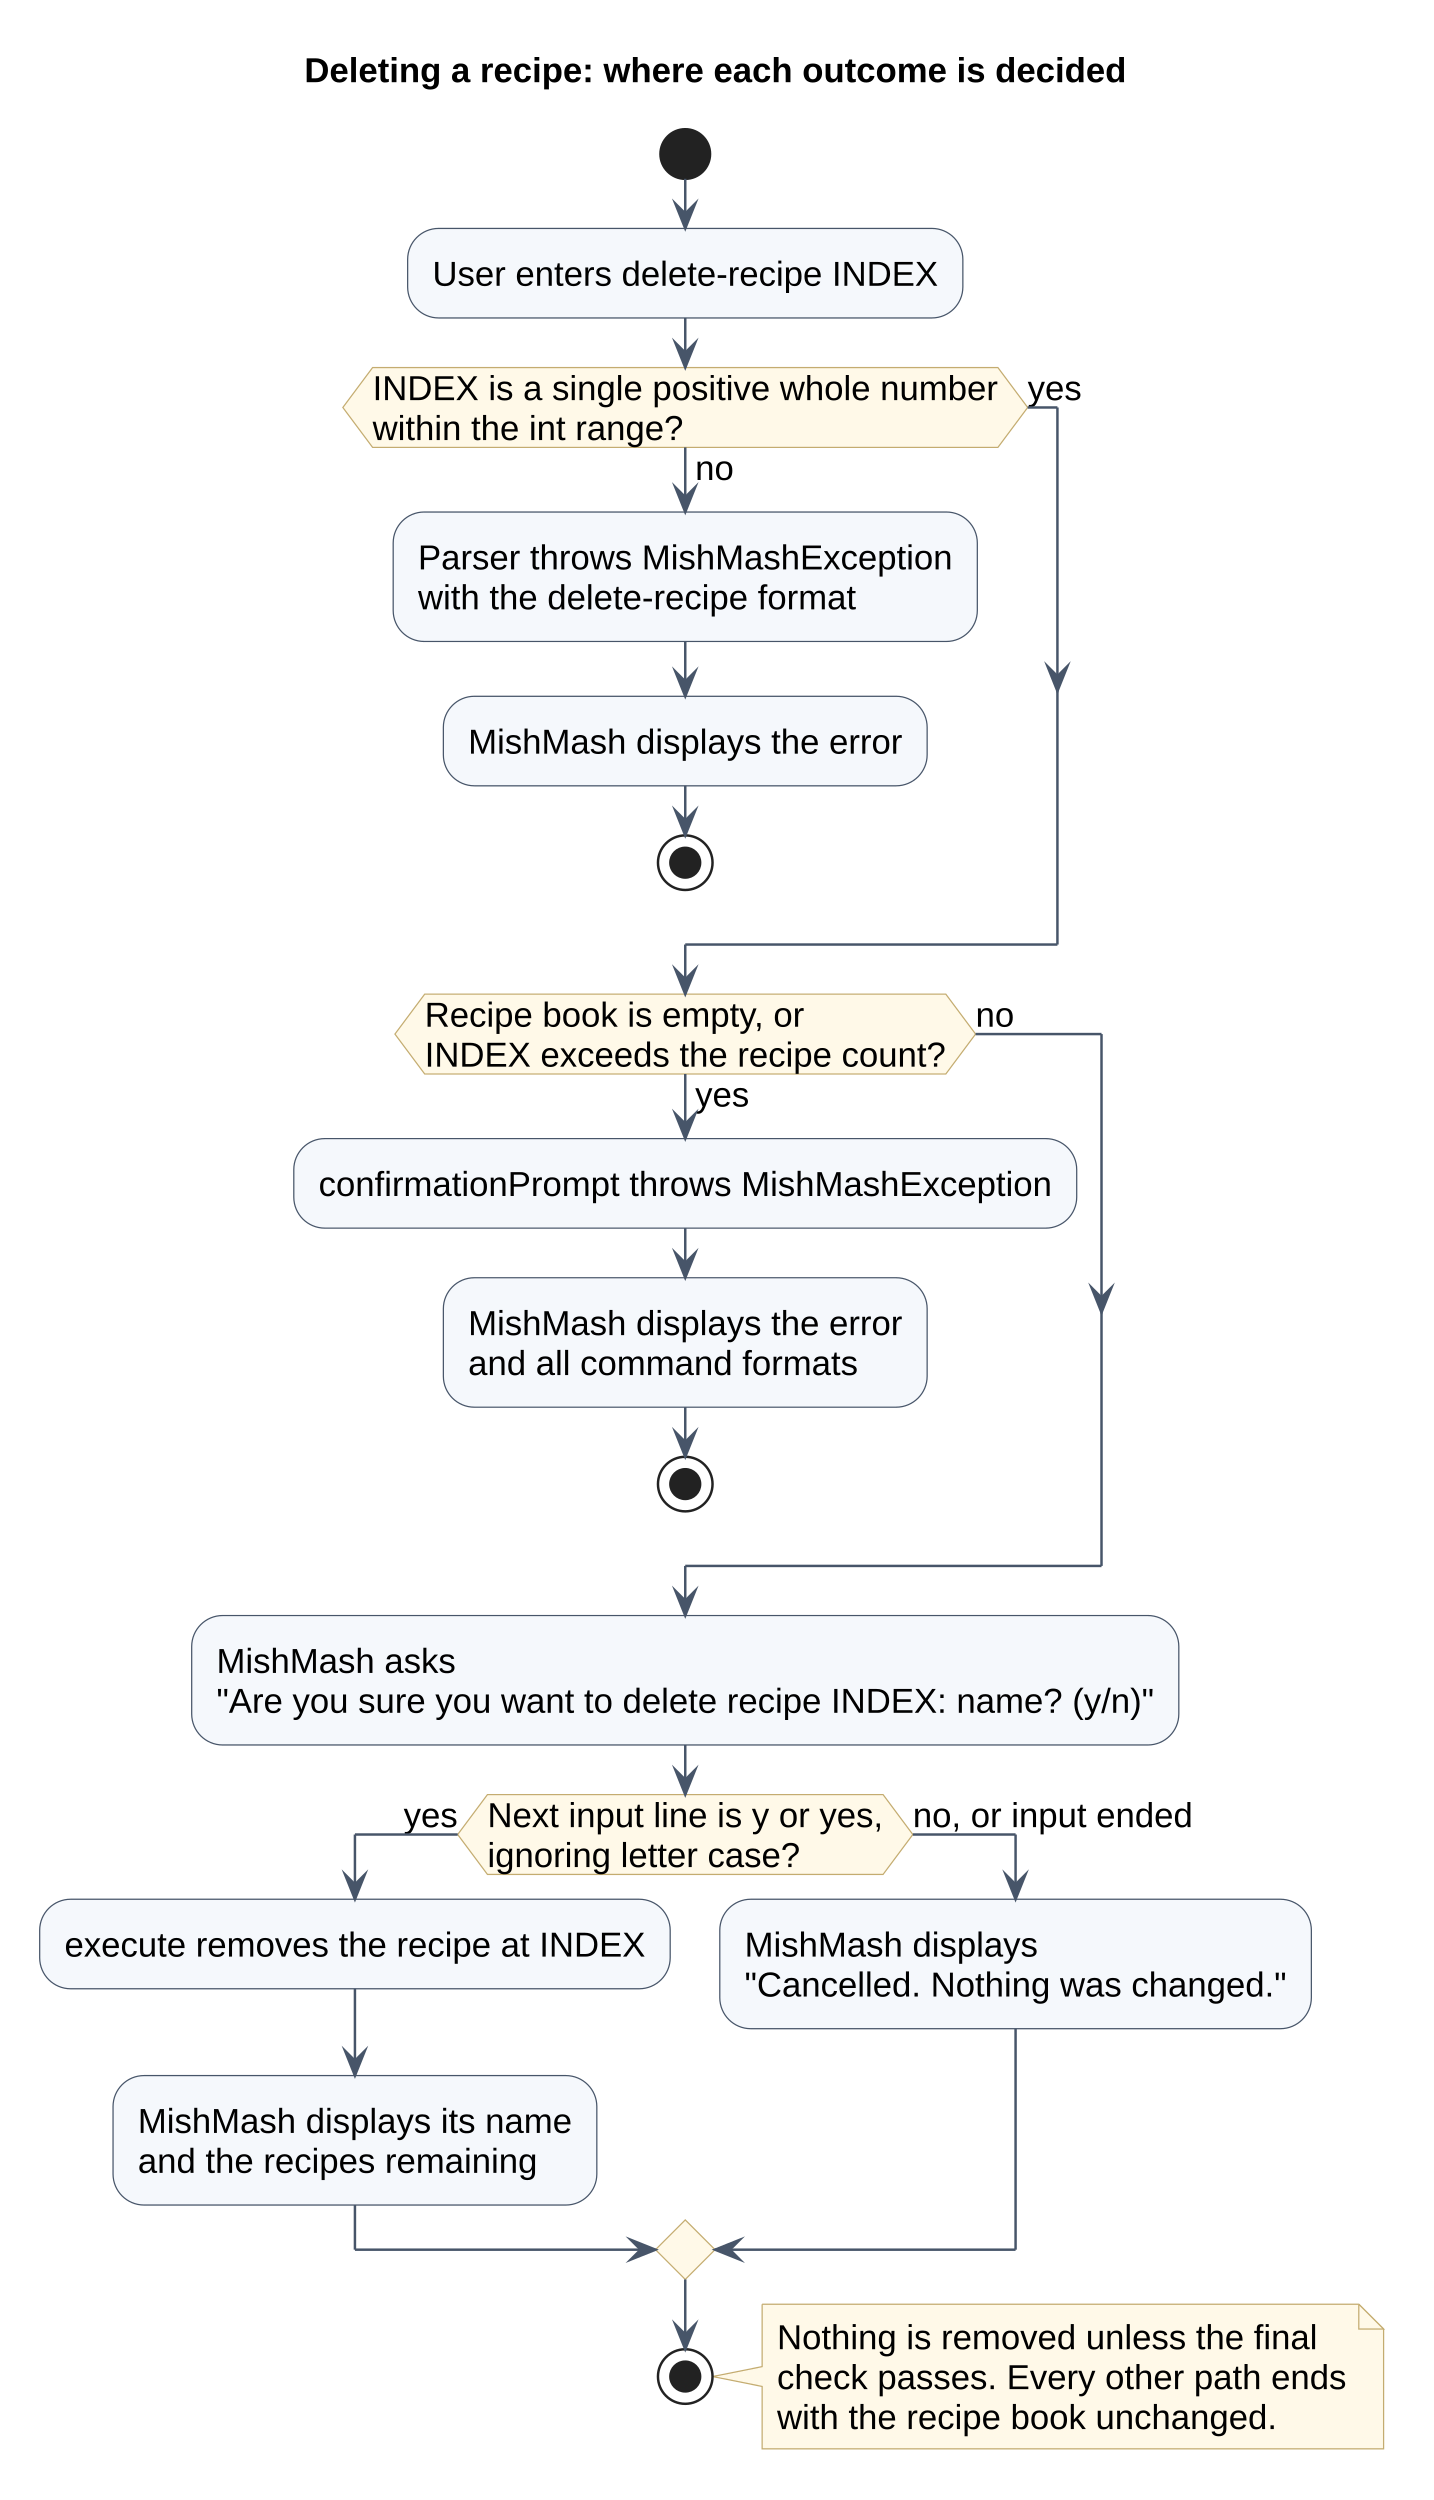
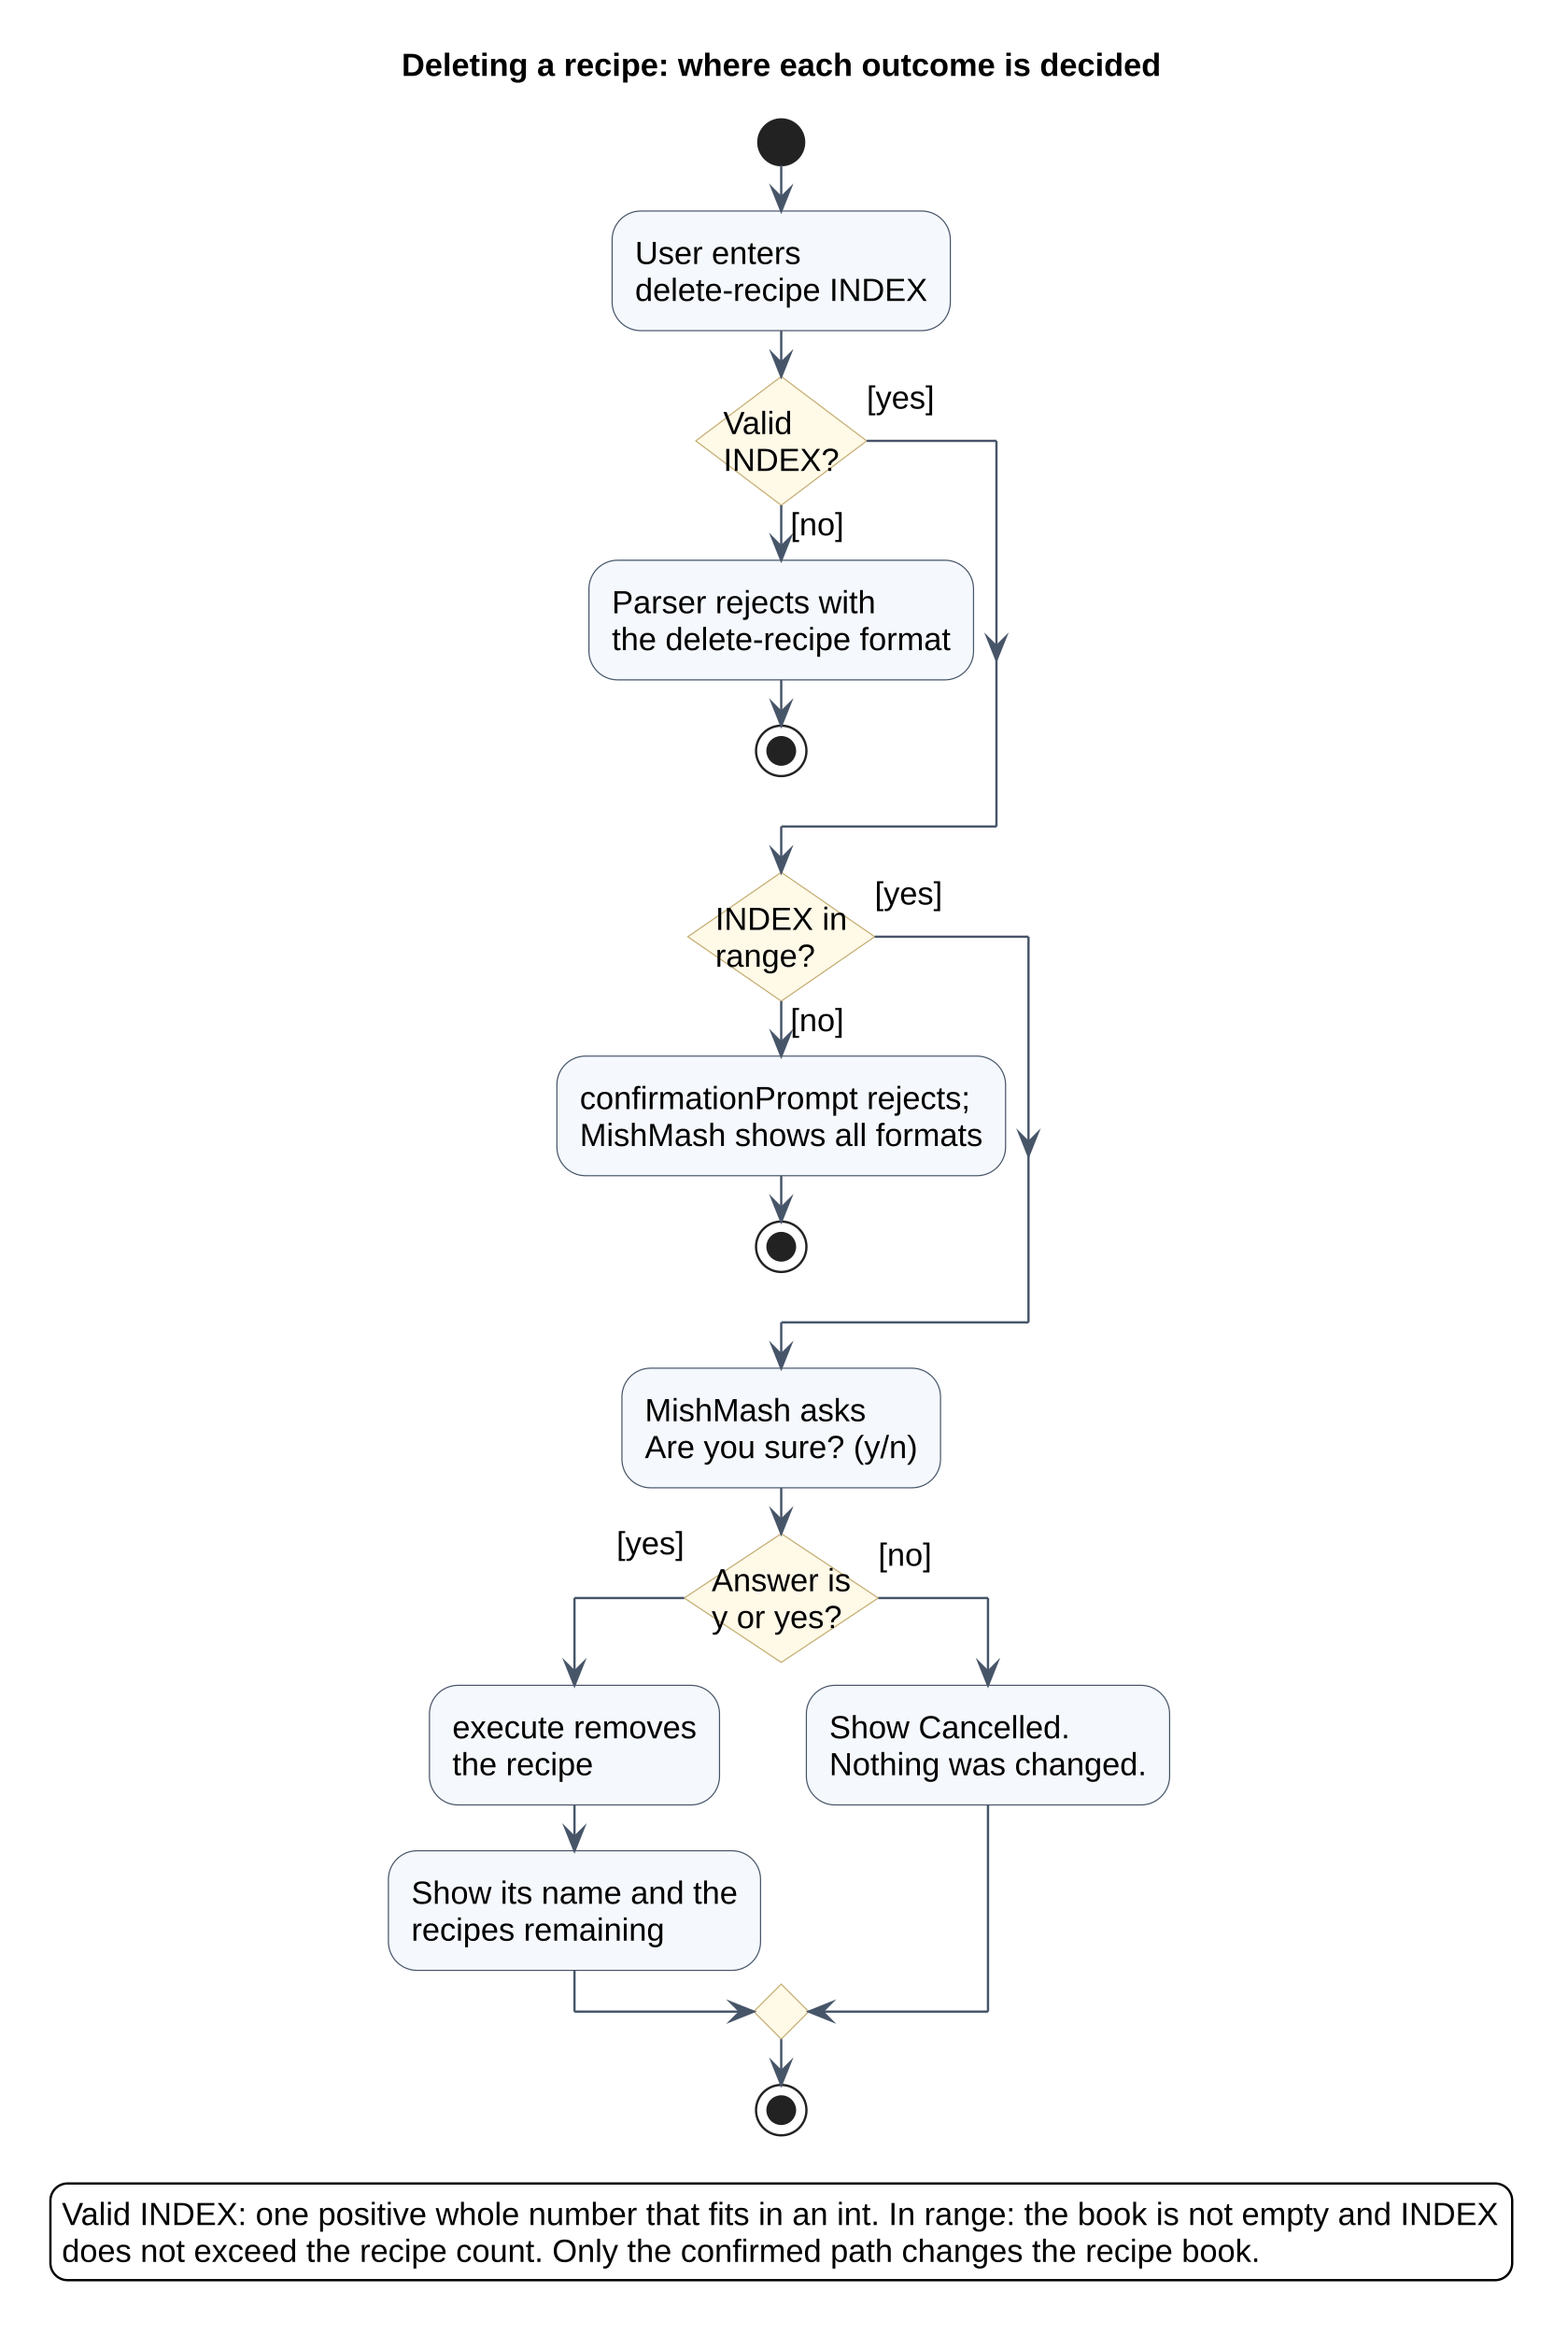
- <svg xmlns="http://www.w3.org/2000/svg" version="1.1" data-diagram-type="ACTIVITY" style="width:578px;height:1008px;background:#FFFFFF;" width="578px" height="1008px" viewBox="0 0 578 1008" zoomAndPan="magnify" preserveAspectRatio="none" contentStyleType="text/css">
+ <svg xmlns="http://www.w3.org/2000/svg" version="1.1" data-diagram-type="ACTIVITY" style="width:684px;height:1019px;background:#FFFFFF;" width="684px" height="1019px" viewBox="0 0 684 1019" zoomAndPan="magnify" preserveAspectRatio="none" contentStyleType="text/css">
  <defs />
  <g font-family="sans-serif" lengthAdjust="spacing">
-     <g class="title" data-source-line="7">
-       <text x="122.713" y="33.132" fill="#000" font-size="14" textLength="331.44" font-weight="700" font-family="Arial">Deleting a recipe: where each outcome is decided</text>
+     <g class="title" data-source-line="8">
+       <text x="175.282" y="33.132" fill="#000" font-size="14" textLength="331.44" font-weight="700" font-family="Arial">Deleting a recipe: where each outcome is decided</text>
    </g>
-     <ellipse cx="276.294" cy="62.099" rx="10" ry="10" fill="#222" style="stroke:#222;stroke-width:1;" />
-     <rect x="164.364" y="92.099" width="223.861" height="36.099" fill="#F5F8FC" style="stroke:#475569;stroke-width:0.5;" rx="12.5" ry="12.5" />
-     <text x="174.364" y="115.23" fill="#000" font-size="14" textLength="203.861" font-family="Arial">User enters delete-recipe INDEX</text>
-     <rect x="158.532" y="206.444" width="235.523" height="52.197" fill="#F5F8FC" style="stroke:#475569;stroke-width:0.5;" rx="12.5" ry="12.5" />
-     <text x="168.532" y="229.576" fill="#000" font-size="14" textLength="215.523" font-family="Arial">Parser throws MishMashException</text>
-     <text x="168.532" y="245.674" fill="#000" font-size="14" textLength="176.641" font-family="Arial">with the delete-recipe format</text>
-     <rect x="178.763" y="280.74" width="195.062" height="36.099" fill="#F5F8FC" style="stroke:#475569;stroke-width:0.5;" rx="12.5" ry="12.5" />
-     <text x="188.763" y="303.872" fill="#000" font-size="14" textLength="175.062" font-family="Arial">MishMash displays the error</text>
-     <ellipse cx="276.294" cy="347.838" rx="11" ry="11" fill="none" style="stroke:#222;stroke-width:1;" />
-     <ellipse cx="276.294" cy="347.838" rx="6" ry="6" fill="#222" style="stroke:#222;stroke-width:1;" />
-     <polygon points="150.236,148.197,402.352,148.197,414.352,164.296,402.352,180.395,150.236,180.395,138.236,164.296,150.236,148.197" fill="#FFF9E8" style="stroke:#C4AC70;stroke-width:0.5;stroke-linejoin:miter;stroke-miterlimit:10;" />
-     <text x="280.294" y="193.526" fill="#000" font-size="14" textLength="15.572" font-family="Arial">no</text>
-     <text x="150.236" y="161.329" fill="#000" font-size="14" textLength="252.116" font-family="Arial">INDEX is a single positive whole number</text>
-     <text x="150.236" y="177.428" fill="#000" font-size="14" textLength="125.303" font-family="Arial">within the int range?</text>
-     <text x="414.352" y="161.329" fill="#000" font-size="14" textLength="21.786" font-family="Arial">yes</text>
-     <rect x="118.46" y="459.085" width="315.668" height="36.099" fill="#F5F8FC" style="stroke:#475569;stroke-width:0.5;" rx="12.5" ry="12.5" />
-     <text x="128.46" y="482.217" fill="#000" font-size="14" textLength="295.668" font-family="Arial">confirmationPrompt throws MishMashException</text>
-     <rect x="178.763" y="515.184" width="195.062" height="52.197" fill="#F5F8FC" style="stroke:#475569;stroke-width:0.5;" rx="12.5" ry="12.5" />
-     <text x="188.763" y="538.315" fill="#000" font-size="14" textLength="175.062" font-family="Arial">MishMash displays the error</text>
-     <text x="188.763" y="554.414" fill="#000" font-size="14" textLength="157.179" font-family="Arial">and all command formats</text>
-     <ellipse cx="276.294" cy="598.381" rx="11" ry="11" fill="none" style="stroke:#222;stroke-width:1;" />
-     <ellipse cx="276.294" cy="598.381" rx="6" ry="6" fill="#222" style="stroke:#222;stroke-width:1;" />
-     <polygon points="171.236,400.838,381.352,400.838,393.352,416.937,381.352,433.036,171.236,433.036,159.236,416.937,171.236,400.838" fill="#FFF9E8" style="stroke:#C4AC70;stroke-width:0.5;stroke-linejoin:miter;stroke-miterlimit:10;" />
-     <text x="280.294" y="446.167" fill="#000" font-size="14" textLength="21.786" font-family="Arial">yes</text>
-     <text x="171.236" y="413.97" fill="#000" font-size="14" textLength="154.068" font-family="Arial">Recipe book is empty, or</text>
-     <text x="171.236" y="430.069" fill="#000" font-size="14" textLength="210.116" font-family="Arial">INDEX exceeds the recipe count?</text>
-     <text x="393.352" y="413.97" fill="#000" font-size="14" textLength="15.572" font-family="Arial">no</text>
-     <rect x="77.291" y="651.381" width="398.007" height="52.197" fill="#F5F8FC" style="stroke:#475569;stroke-width:0.5;" rx="12.5" ry="12.5" />
-     <text x="87.291" y="674.513" fill="#000" font-size="14" textLength="96.469" font-family="Arial">MishMash asks</text>
-     <text x="87.291" y="690.611" fill="#000" font-size="14" textLength="378.007" font-family="Arial">"Are you sure you want to delete recipe INDEX: name? (y/n)"</text>
-     <polygon points="196.539,723.578,356.049,723.578,368.049,739.677,356.049,755.775,196.539,755.775,184.539,739.677,196.539,723.578" fill="#FFF9E8" style="stroke:#C4AC70;stroke-width:0.5;stroke-linejoin:miter;stroke-miterlimit:10;" />
-     <text x="196.539" y="736.71" fill="#000" font-size="14" textLength="159.51" font-family="Arial">Next input line is y or yes,</text>
-     <text x="196.539" y="752.809" fill="#000" font-size="14" textLength="126.075" font-family="Arial">ignoring letter case?</text>
-     <text x="162.753" y="736.71" fill="#000" font-size="14" textLength="21.786" font-family="Arial">yes</text>
-     <text x="368.049" y="736.71" fill="#000" font-size="14" textLength="112.868" font-family="Arial">no, or input ended</text>
-     <rect x="16" y="765.775" width="254.22" height="36.099" fill="#F5F8FC" style="stroke:#475569;stroke-width:0.5;" rx="12.5" ry="12.5" />
-     <text x="26" y="788.907" fill="#000" font-size="14" textLength="234.22" font-family="Arial">execute removes the recipe at INDEX</text>
-     <rect x="45.579" y="836.874" width="195.062" height="52.197" fill="#F5F8FC" style="stroke:#475569;stroke-width:0.5;" rx="12.5" ry="12.5" />
-     <text x="55.579" y="860.006" fill="#000" font-size="14" textLength="175.062" font-family="Arial">MishMash displays its name</text>
-     <text x="55.579" y="876.104" fill="#000" font-size="14" textLength="161.096" font-family="Arial">and the recipes remaining</text>
-     <rect x="290.22" y="765.775" width="238.518" height="52.197" fill="#F5F8FC" style="stroke:#475569;stroke-width:0.5;" rx="12.5" ry="12.5" />
-     <text x="300.22" y="788.907" fill="#000" font-size="14" textLength="118.262" font-family="Arial">MishMash displays</text>
-     <text x="300.22" y="805.006" fill="#000" font-size="14" textLength="218.518" font-family="Arial">"Cancelled. Nothing was changed."</text>
-     <polygon points="276.294,895.071,288.294,907.071,276.294,919.071,264.294,907.071,276.294,895.071" fill="#FFF9E8" style="stroke:#C4AC70;stroke-width:0.5;stroke-linejoin:miter;stroke-miterlimit:10;" />
-     <path d="M307.294,929.071 L307.294,954.219 L287.294,958.219 L307.294,962.219 L307.294,987.367 A0,0 0 0 0 307.294,987.367 L557.865,987.367 A0,0 0 0 0 557.865,987.367 L557.865,939.071 L547.865,929.071 L307.294,929.071 A0,0 0 0 0 307.294,929.071" style="stroke:#C4AC70;stroke-width:0.5;" fill="#FFF9E8" />
-     <path d="M547.865,929.071 L547.865,939.071 L557.865,939.071 L547.865,929.071" style="stroke:#C4AC70;stroke-width:0.5;" fill="#FFF9E8" />
-     <text x="313.294" y="947.203" fill="#000" font-size="14" textLength="217.896" font-family="Arial">Nothing is removed unless the final</text>
-     <text x="313.294" y="963.302" fill="#000" font-size="14" textLength="229.571" font-family="Arial">check passes. Every other path ends</text>
-     <text x="313.294" y="979.4" fill="#000" font-size="14" textLength="201.585" font-family="Arial">with the recipe book unchanged.</text>
-     <ellipse cx="276.294" cy="958.219" rx="11" ry="11" fill="none" style="stroke:#222;stroke-width:1;" />
-     <ellipse cx="276.294" cy="958.219" rx="6" ry="6" fill="#222" style="stroke:#222;stroke-width:1;" />
-     <line x1="276.294" y1="72.099" x2="276.294" y2="92.099" style="stroke:#475569;stroke-width:1;" />
-     <polygon points="272.294,82.099,276.294,92.099,280.294,82.099,276.294,86.099" fill="#475569" style="stroke:#475569;stroke-width:1;stroke-linejoin:miter;stroke-miterlimit:10;" />
-     <line x1="276.294" y1="258.641" x2="276.294" y2="280.74" style="stroke:#475569;stroke-width:1;" />
-     <polygon points="272.294,270.74,276.294,280.74,280.294,270.74,276.294,274.74" fill="#475569" style="stroke:#475569;stroke-width:1;stroke-linejoin:miter;stroke-miterlimit:10;" />
-     <line x1="276.294" y1="316.838" x2="276.294" y2="336.838" style="stroke:#475569;stroke-width:1;" />
-     <polygon points="272.294,326.838,276.294,336.838,280.294,326.838,276.294,330.838" fill="#475569" style="stroke:#475569;stroke-width:1;stroke-linejoin:miter;stroke-miterlimit:10;" />
-     <line x1="276.294" y1="180.395" x2="276.294" y2="206.444" style="stroke:#475569;stroke-width:1;" />
-     <polygon points="272.294,196.444,276.294,206.444,280.294,196.444,276.294,200.444" fill="#475569" style="stroke:#475569;stroke-width:1;stroke-linejoin:miter;stroke-miterlimit:10;" />
-     <line x1="414.352" y1="164.296" x2="426.352" y2="164.296" style="stroke:#475569;stroke-width:1;" />
-     <polygon points="422.352,268.641,426.352,278.641,430.352,268.641,426.352,272.641" fill="#475569" style="stroke:#475569;stroke-width:1;stroke-linejoin:miter;stroke-miterlimit:10;" />
-     <line x1="426.352" y1="164.296" x2="426.352" y2="380.838" style="stroke:#475569;stroke-width:1;" />
-     <line x1="426.352" y1="380.838" x2="276.294" y2="380.838" style="stroke:#475569;stroke-width:1;" />
-     <line x1="276.294" y1="380.838" x2="276.294" y2="400.838" style="stroke:#475569;stroke-width:1;" />
-     <polygon points="272.294,390.838,276.294,400.838,280.294,390.838,276.294,394.838" fill="#475569" style="stroke:#475569;stroke-width:1;stroke-linejoin:miter;stroke-miterlimit:10;" />
-     <line x1="276.294" y1="128.197" x2="276.294" y2="148.197" style="stroke:#475569;stroke-width:1;" />
-     <polygon points="272.294,138.197,276.294,148.197,280.294,138.197,276.294,142.197" fill="#475569" style="stroke:#475569;stroke-width:1;stroke-linejoin:miter;stroke-miterlimit:10;" />
-     <line x1="276.294" y1="495.184" x2="276.294" y2="515.184" style="stroke:#475569;stroke-width:1;" />
-     <polygon points="272.294,505.184,276.294,515.184,280.294,505.184,276.294,509.184" fill="#475569" style="stroke:#475569;stroke-width:1;stroke-linejoin:miter;stroke-miterlimit:10;" />
-     <line x1="276.294" y1="567.381" x2="276.294" y2="587.381" style="stroke:#475569;stroke-width:1;" />
-     <polygon points="272.294,577.381,276.294,587.381,280.294,577.381,276.294,581.381" fill="#475569" style="stroke:#475569;stroke-width:1;stroke-linejoin:miter;stroke-miterlimit:10;" />
-     <line x1="276.294" y1="433.036" x2="276.294" y2="459.085" style="stroke:#475569;stroke-width:1;" />
-     <polygon points="272.294,449.085,276.294,459.085,280.294,449.085,276.294,453.085" fill="#475569" style="stroke:#475569;stroke-width:1;stroke-linejoin:miter;stroke-miterlimit:10;" />
-     <line x1="393.352" y1="416.937" x2="444.128" y2="416.937" style="stroke:#475569;stroke-width:1;" />
-     <polygon points="440.128,519.184,444.128,529.184,448.128,519.184,444.128,523.184" fill="#475569" style="stroke:#475569;stroke-width:1;stroke-linejoin:miter;stroke-miterlimit:10;" />
-     <line x1="444.128" y1="416.937" x2="444.128" y2="631.381" style="stroke:#475569;stroke-width:1;" />
-     <line x1="444.128" y1="631.381" x2="276.294" y2="631.381" style="stroke:#475569;stroke-width:1;" />
-     <line x1="276.294" y1="631.381" x2="276.294" y2="651.381" style="stroke:#475569;stroke-width:1;" />
-     <polygon points="272.294,641.381,276.294,651.381,280.294,641.381,276.294,645.381" fill="#475569" style="stroke:#475569;stroke-width:1;stroke-linejoin:miter;stroke-miterlimit:10;" />
-     <line x1="143.11" y1="801.874" x2="143.11" y2="836.874" style="stroke:#475569;stroke-width:1;" />
-     <polygon points="139.11,826.874,143.11,836.874,147.11,826.874,143.11,830.874" fill="#475569" style="stroke:#475569;stroke-width:1;stroke-linejoin:miter;stroke-miterlimit:10;" />
-     <line x1="184.539" y1="739.677" x2="143.11" y2="739.677" style="stroke:#475569;stroke-width:1;" />
-     <line x1="143.11" y1="739.677" x2="143.11" y2="765.775" style="stroke:#475569;stroke-width:1;" />
-     <polygon points="139.11,755.775,143.11,765.775,147.11,755.775,143.11,759.775" fill="#475569" style="stroke:#475569;stroke-width:1;stroke-linejoin:miter;stroke-miterlimit:10;" />
-     <line x1="368.049" y1="739.677" x2="409.479" y2="739.677" style="stroke:#475569;stroke-width:1;" />
-     <line x1="409.479" y1="739.677" x2="409.479" y2="765.775" style="stroke:#475569;stroke-width:1;" />
-     <polygon points="405.479,755.775,409.479,765.775,413.479,755.775,409.479,759.775" fill="#475569" style="stroke:#475569;stroke-width:1;stroke-linejoin:miter;stroke-miterlimit:10;" />
-     <line x1="143.11" y1="889.071" x2="143.11" y2="907.071" style="stroke:#475569;stroke-width:1;" />
-     <line x1="143.11" y1="907.071" x2="264.294" y2="907.071" style="stroke:#475569;stroke-width:1;" />
-     <polygon points="254.294,903.071,264.294,907.071,254.294,911.071,258.294,907.071" fill="#475569" style="stroke:#475569;stroke-width:1;stroke-linejoin:miter;stroke-miterlimit:10;" />
-     <line x1="409.479" y1="817.973" x2="409.479" y2="907.071" style="stroke:#475569;stroke-width:1;" />
-     <line x1="409.479" y1="907.071" x2="288.294" y2="907.071" style="stroke:#475569;stroke-width:1;" />
-     <polygon points="298.294,903.071,288.294,907.071,298.294,911.071,294.294,907.071" fill="#475569" style="stroke:#475569;stroke-width:1;stroke-linejoin:miter;stroke-miterlimit:10;" />
-     <line x1="276.294" y1="703.578" x2="276.294" y2="723.578" style="stroke:#475569;stroke-width:1;" />
-     <polygon points="272.294,713.578,276.294,723.578,280.294,713.578,276.294,717.578" fill="#475569" style="stroke:#475569;stroke-width:1;stroke-linejoin:miter;stroke-miterlimit:10;" />
-     <line x1="276.294" y1="919.071" x2="276.294" y2="947.219" style="stroke:#475569;stroke-width:1;" />
-     <polygon points="272.294,937.219,276.294,947.219,280.294,937.219,276.294,941.219" fill="#475569" style="stroke:#475569;stroke-width:1;stroke-linejoin:miter;stroke-miterlimit:10;" />
+     <ellipse cx="340.973" cy="62.099" rx="10" ry="10" fill="#222" style="stroke:#222;stroke-width:1;" />
+     <rect x="267.166" y="92.099" width="147.613" height="52.197" fill="#F5F8FC" style="stroke:#475569;stroke-width:0.5;" rx="12.5" ry="12.5" />
+     <text x="277.166" y="115.23" fill="#000" font-size="14" textLength="72.358" font-family="Arial">User enters</text>
+     <text x="277.166" y="131.329" fill="#000" font-size="14" textLength="127.613" font-family="Arial">delete-recipe INDEX</text>
+     <rect x="257.045" y="244.493" width="167.854" height="52.197" fill="#F5F8FC" style="stroke:#475569;stroke-width:0.5;" rx="12.5" ry="12.5" />
+     <text x="267.045" y="267.625" fill="#000" font-size="14" textLength="115.145" font-family="Arial">Parser rejects with</text>
+     <text x="267.045" y="283.724" fill="#000" font-size="14" textLength="147.854" font-family="Arial">the delete-recipe format</text>
+     <ellipse cx="340.973" cy="327.69" rx="11" ry="11" fill="none" style="stroke:#222;stroke-width:1;" />
+     <ellipse cx="340.973" cy="327.69" rx="6" ry="6" fill="#222" style="stroke:#222;stroke-width:1;" />
+     <polygon points="340.973,164.296,378.259,192.395,340.973,220.493,303.687,192.395" fill="#FFF9E8" style="stroke:#C4AC70;stroke-width:0.5;stroke-linejoin:miter;stroke-miterlimit:10;" />
+     <text x="344.973" y="233.625" fill="#000" font-size="14" textLength="23.352" font-family="Arial">[no]</text>
+     <text x="315.687" y="189.428" fill="#000" font-size="14" textLength="31.131" font-family="Arial">Valid</text>
+     <text x="315.687" y="205.526" fill="#000" font-size="14" textLength="50.572" font-family="Arial">INDEX?</text>
+     <text x="378.259" y="178.329" fill="#000" font-size="14" textLength="29.565" font-family="Arial">[yes]</text>
+     <rect x="243.059" y="460.888" width="195.827" height="52.197" fill="#F5F8FC" style="stroke:#475569;stroke-width:0.5;" rx="12.5" ry="12.5" />
+     <text x="253.059" y="484.02" fill="#000" font-size="14" textLength="170.393" font-family="Arial">confirmationPrompt rejects;</text>
+     <text x="253.059" y="500.118" fill="#000" font-size="14" textLength="175.827" font-family="Arial">MishMash shows all formats</text>
+     <ellipse cx="340.973" cy="544.085" rx="11" ry="11" fill="none" style="stroke:#222;stroke-width:1;" />
+     <ellipse cx="340.973" cy="544.085" rx="6" ry="6" fill="#222" style="stroke:#222;stroke-width:1;" />
+     <polygon points="340.973,380.69,381.759,408.789,340.973,436.888,300.187,408.789" fill="#FFF9E8" style="stroke:#C4AC70;stroke-width:0.5;stroke-linejoin:miter;stroke-miterlimit:10;" />
+     <text x="344.973" y="450.02" fill="#000" font-size="14" textLength="23.352" font-family="Arial">[no]</text>
+     <text x="312.187" y="405.822" fill="#000" font-size="14" textLength="57.572" font-family="Arial">INDEX in</text>
+     <text x="312.187" y="421.921" fill="#000" font-size="14" textLength="43.593" font-family="Arial">range?</text>
+     <text x="381.759" y="394.724" fill="#000" font-size="14" textLength="29.565" font-family="Arial">[yes]</text>
+     <rect x="271.449" y="597.085" width="139.048" height="52.197" fill="#F5F8FC" style="stroke:#475569;stroke-width:0.5;" rx="12.5" ry="12.5" />
+     <text x="281.449" y="620.217" fill="#000" font-size="14" textLength="96.469" font-family="Arial">MishMash asks</text>
+     <text x="281.449" y="636.315" fill="#000" font-size="14" textLength="119.048" font-family="Arial">Are you sure? (y/n)</text>
+     <polygon points="340.973,669.282,383.314,697.381,340.973,725.479,298.631,697.381" fill="#FFF9E8" style="stroke:#C4AC70;stroke-width:0.5;stroke-linejoin:miter;stroke-miterlimit:10;" />
+     <text x="310.631" y="694.414" fill="#000" font-size="14" textLength="60.683" font-family="Arial">Answer is</text>
+     <text x="310.631" y="710.513" fill="#000" font-size="14" textLength="56.8" font-family="Arial">y or yes?</text>
+     <text x="269.066" y="678.315" fill="#000" font-size="14" textLength="29.565" font-family="Arial">[yes]</text>
+     <text x="383.314" y="683.315" fill="#000" font-size="14" textLength="23.352" font-family="Arial">[no]</text>
+     <rect x="187.43" y="735.479" width="126.606" height="52.197" fill="#F5F8FC" style="stroke:#475569;stroke-width:0.5;" rx="12.5" ry="12.5" />
+     <text x="197.43" y="758.611" fill="#000" font-size="14" textLength="106.606" font-family="Arial">execute removes</text>
+     <text x="197.43" y="774.71" fill="#000" font-size="14" textLength="61.482" font-family="Arial">the recipe</text>
+     <rect x="169.523" y="807.677" width="162.42" height="52.197" fill="#F5F8FC" style="stroke:#475569;stroke-width:0.5;" rx="12.5" ry="12.5" />
+     <text x="179.523" y="830.809" fill="#000" font-size="14" textLength="142.42" font-family="Arial">Show its name and the</text>
+     <text x="179.523" y="846.907" fill="#000" font-size="14" textLength="110.496" font-family="Arial">recipes remaining</text>
+     <rect x="351.943" y="735.479" width="158.537" height="52.197" fill="#F5F8FC" style="stroke:#475569;stroke-width:0.5;" rx="12.5" ry="12.5" />
+     <text x="361.943" y="758.611" fill="#000" font-size="14" textLength="105.062" font-family="Arial">Show Cancelled.</text>
+     <text x="361.943" y="774.71" fill="#000" font-size="14" textLength="138.537" font-family="Arial">Nothing was changed.</text>
+     <polygon points="340.973,865.874,352.973,877.874,340.973,889.874,328.973,877.874,340.973,865.874" fill="#FFF9E8" style="stroke:#C4AC70;stroke-width:0.5;stroke-linejoin:miter;stroke-miterlimit:10;" />
+     <ellipse cx="340.973" cy="920.874" rx="11" ry="11" fill="none" style="stroke:#222;stroke-width:1;" />
+     <ellipse cx="340.973" cy="920.874" rx="6" ry="6" fill="#222" style="stroke:#222;stroke-width:1;" />
+     <line x1="340.973" y1="72.099" x2="340.973" y2="92.099" style="stroke:#475569;stroke-width:1;" />
+     <polygon points="336.973,82.099,340.973,92.099,344.973,82.099,340.973,86.099" fill="#475569" style="stroke:#475569;stroke-width:1;stroke-linejoin:miter;stroke-miterlimit:10;" />
+     <line x1="340.973" y1="296.69" x2="340.973" y2="316.69" style="stroke:#475569;stroke-width:1;" />
+     <polygon points="336.973,306.69,340.973,316.69,344.973,306.69,340.973,310.69" fill="#475569" style="stroke:#475569;stroke-width:1;stroke-linejoin:miter;stroke-miterlimit:10;" />
+     <line x1="340.973" y1="220.493" x2="340.973" y2="244.493" style="stroke:#475569;stroke-width:1;" />
+     <polygon points="336.973,234.493,340.973,244.493,344.973,234.493,340.973,238.493" fill="#475569" style="stroke:#475569;stroke-width:1;stroke-linejoin:miter;stroke-miterlimit:10;" />
+     <line x1="378.259" y1="192.395" x2="434.9" y2="192.395" style="stroke:#475569;stroke-width:1;" />
+     <polygon points="430.9,278.042,434.9,288.042,438.9,278.042,434.9,282.042" fill="#475569" style="stroke:#475569;stroke-width:1;stroke-linejoin:miter;stroke-miterlimit:10;" />
+     <line x1="434.9" y1="192.395" x2="434.9" y2="360.69" style="stroke:#475569;stroke-width:1;" />
+     <line x1="434.9" y1="360.69" x2="340.973" y2="360.69" style="stroke:#475569;stroke-width:1;" />
+     <line x1="340.973" y1="360.69" x2="340.973" y2="380.69" style="stroke:#475569;stroke-width:1;" />
+     <polygon points="336.973,370.69,340.973,380.69,344.973,370.69,340.973,374.69" fill="#475569" style="stroke:#475569;stroke-width:1;stroke-linejoin:miter;stroke-miterlimit:10;" />
+     <line x1="340.973" y1="144.296" x2="340.973" y2="164.296" style="stroke:#475569;stroke-width:1;" />
+     <polygon points="336.973,154.296,340.973,164.296,344.973,154.296,340.973,158.296" fill="#475569" style="stroke:#475569;stroke-width:1;stroke-linejoin:miter;stroke-miterlimit:10;" />
+     <line x1="340.973" y1="513.085" x2="340.973" y2="533.085" style="stroke:#475569;stroke-width:1;" />
+     <polygon points="336.973,523.085,340.973,533.085,344.973,523.085,340.973,527.085" fill="#475569" style="stroke:#475569;stroke-width:1;stroke-linejoin:miter;stroke-miterlimit:10;" />
+     <line x1="340.973" y1="436.888" x2="340.973" y2="460.888" style="stroke:#475569;stroke-width:1;" />
+     <polygon points="336.973,450.888,340.973,460.888,344.973,450.888,340.973,454.888" fill="#475569" style="stroke:#475569;stroke-width:1;stroke-linejoin:miter;stroke-miterlimit:10;" />
+     <line x1="381.759" y1="408.789" x2="448.886" y2="408.789" style="stroke:#475569;stroke-width:1;" />
+     <polygon points="444.886,494.437,448.886,504.437,452.886,494.437,448.886,498.437" fill="#475569" style="stroke:#475569;stroke-width:1;stroke-linejoin:miter;stroke-miterlimit:10;" />
+     <line x1="448.886" y1="408.789" x2="448.886" y2="577.085" style="stroke:#475569;stroke-width:1;" />
+     <line x1="448.886" y1="577.085" x2="340.973" y2="577.085" style="stroke:#475569;stroke-width:1;" />
+     <line x1="340.973" y1="577.085" x2="340.973" y2="597.085" style="stroke:#475569;stroke-width:1;" />
+     <polygon points="336.973,587.085,340.973,597.085,344.973,587.085,340.973,591.085" fill="#475569" style="stroke:#475569;stroke-width:1;stroke-linejoin:miter;stroke-miterlimit:10;" />
+     <line x1="250.733" y1="787.677" x2="250.733" y2="807.677" style="stroke:#475569;stroke-width:1;" />
+     <polygon points="246.733,797.677,250.733,807.677,254.733,797.677,250.733,801.677" fill="#475569" style="stroke:#475569;stroke-width:1;stroke-linejoin:miter;stroke-miterlimit:10;" />
+     <line x1="298.631" y1="697.381" x2="250.733" y2="697.381" style="stroke:#475569;stroke-width:1;" />
+     <line x1="250.733" y1="697.381" x2="250.733" y2="735.479" style="stroke:#475569;stroke-width:1;" />
+     <polygon points="246.733,725.479,250.733,735.479,254.733,725.479,250.733,729.479" fill="#475569" style="stroke:#475569;stroke-width:1;stroke-linejoin:miter;stroke-miterlimit:10;" />
+     <line x1="383.314" y1="697.381" x2="431.212" y2="697.381" style="stroke:#475569;stroke-width:1;" />
+     <line x1="431.212" y1="697.381" x2="431.212" y2="735.479" style="stroke:#475569;stroke-width:1;" />
+     <polygon points="427.212,725.479,431.212,735.479,435.212,725.479,431.212,729.479" fill="#475569" style="stroke:#475569;stroke-width:1;stroke-linejoin:miter;stroke-miterlimit:10;" />
+     <line x1="250.733" y1="859.874" x2="250.733" y2="877.874" style="stroke:#475569;stroke-width:1;" />
+     <line x1="250.733" y1="877.874" x2="328.973" y2="877.874" style="stroke:#475569;stroke-width:1;" />
+     <polygon points="318.973,873.874,328.973,877.874,318.973,881.874,322.973,877.874" fill="#475569" style="stroke:#475569;stroke-width:1;stroke-linejoin:miter;stroke-miterlimit:10;" />
+     <line x1="431.212" y1="787.677" x2="431.212" y2="877.874" style="stroke:#475569;stroke-width:1;" />
+     <line x1="431.212" y1="877.874" x2="352.973" y2="877.874" style="stroke:#475569;stroke-width:1;" />
+     <polygon points="362.973,873.874,352.973,877.874,362.973,881.874,358.973,877.874" fill="#475569" style="stroke:#475569;stroke-width:1;stroke-linejoin:miter;stroke-miterlimit:10;" />
+     <line x1="340.973" y1="649.282" x2="340.973" y2="669.282" style="stroke:#475569;stroke-width:1;" />
+     <polygon points="336.973,659.282,340.973,669.282,344.973,659.282,340.973,663.282" fill="#475569" style="stroke:#475569;stroke-width:1;stroke-linejoin:miter;stroke-miterlimit:10;" />
+     <line x1="340.973" y1="889.874" x2="340.973" y2="909.874" style="stroke:#475569;stroke-width:1;" />
+     <polygon points="336.973,899.874,340.973,909.874,344.973,899.874,340.973,903.874" fill="#475569" style="stroke:#475569;stroke-width:1;stroke-linejoin:miter;stroke-miterlimit:10;" />
+     <g class="legend" data-source-line="31">
+       <rect x="22" y="952.874" width="638.004" height="42.197" fill="none" style="stroke:#000;stroke-width:1;" rx="7.5" ry="7.5" />
+       <text x="27" y="971.006" fill="#000" font-size="14" textLength="628.004" font-family="Arial">Valid INDEX: one positive whole number that fits in an int. In range: the book is not empty and INDEX</text>
+       <text x="27" y="987.104" fill="#000" font-size="14" textLength="522.997" font-family="Arial">does not exceed the recipe count. Only the confirmed path changes the recipe book.</text>
+     </g>
  </g>
</svg>
